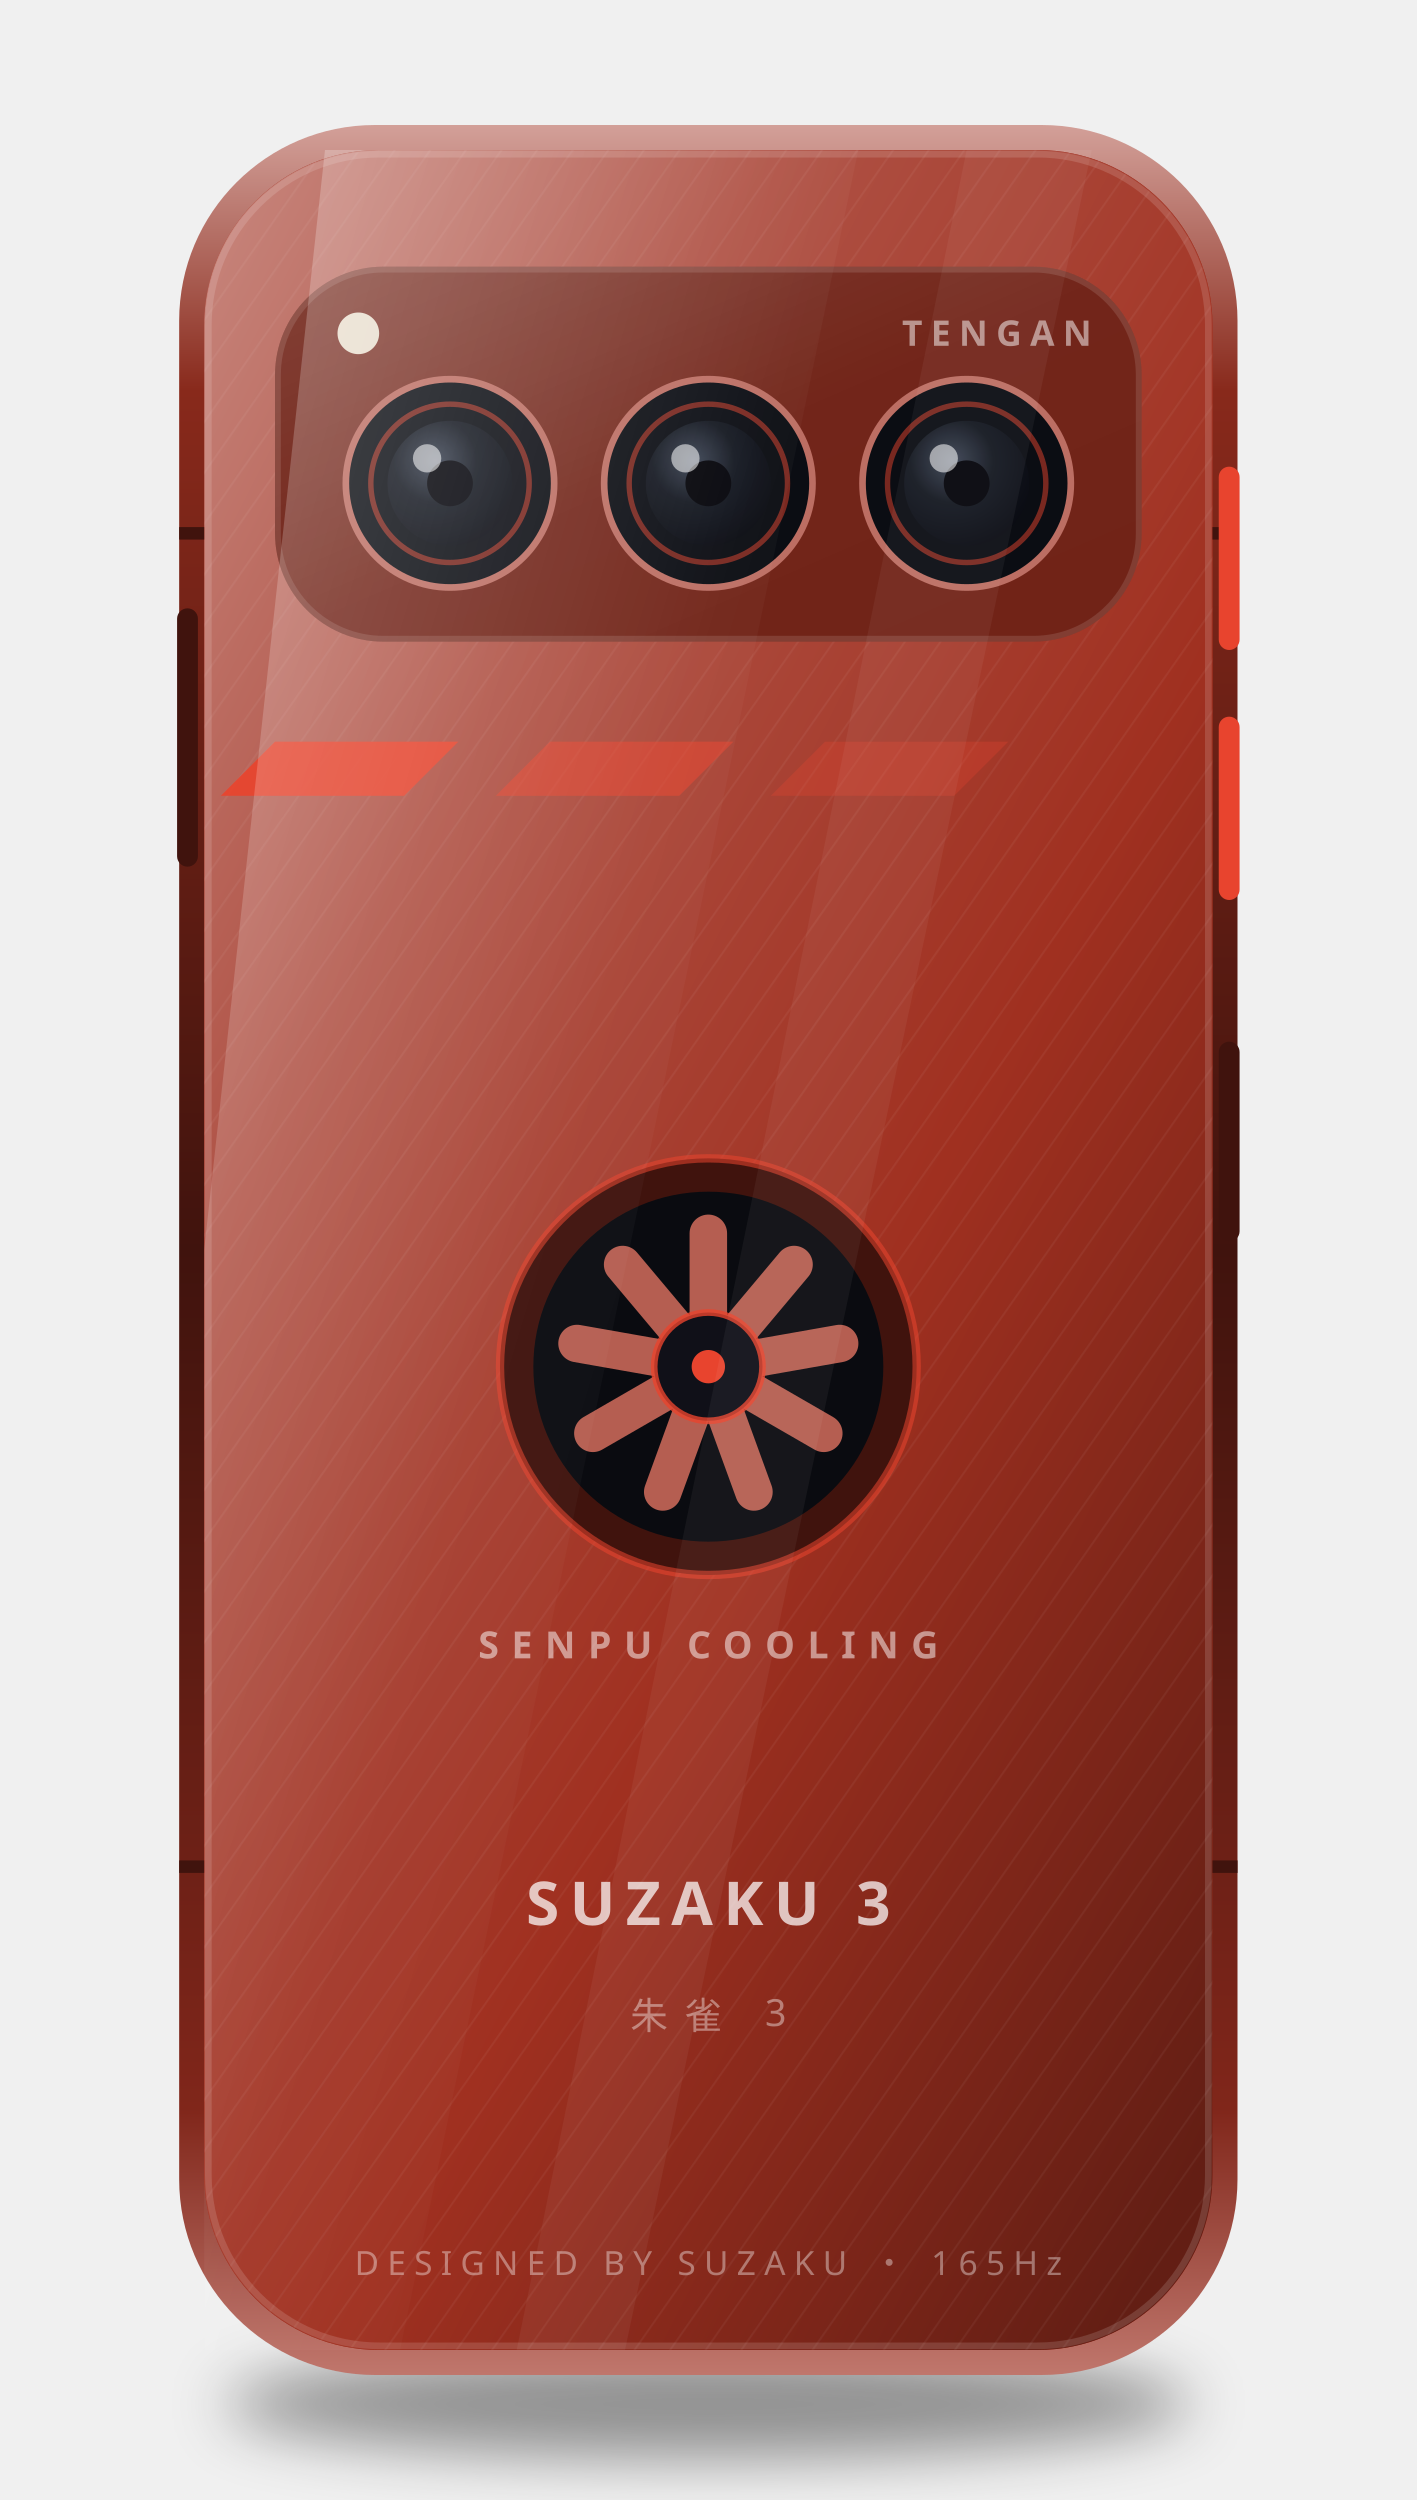
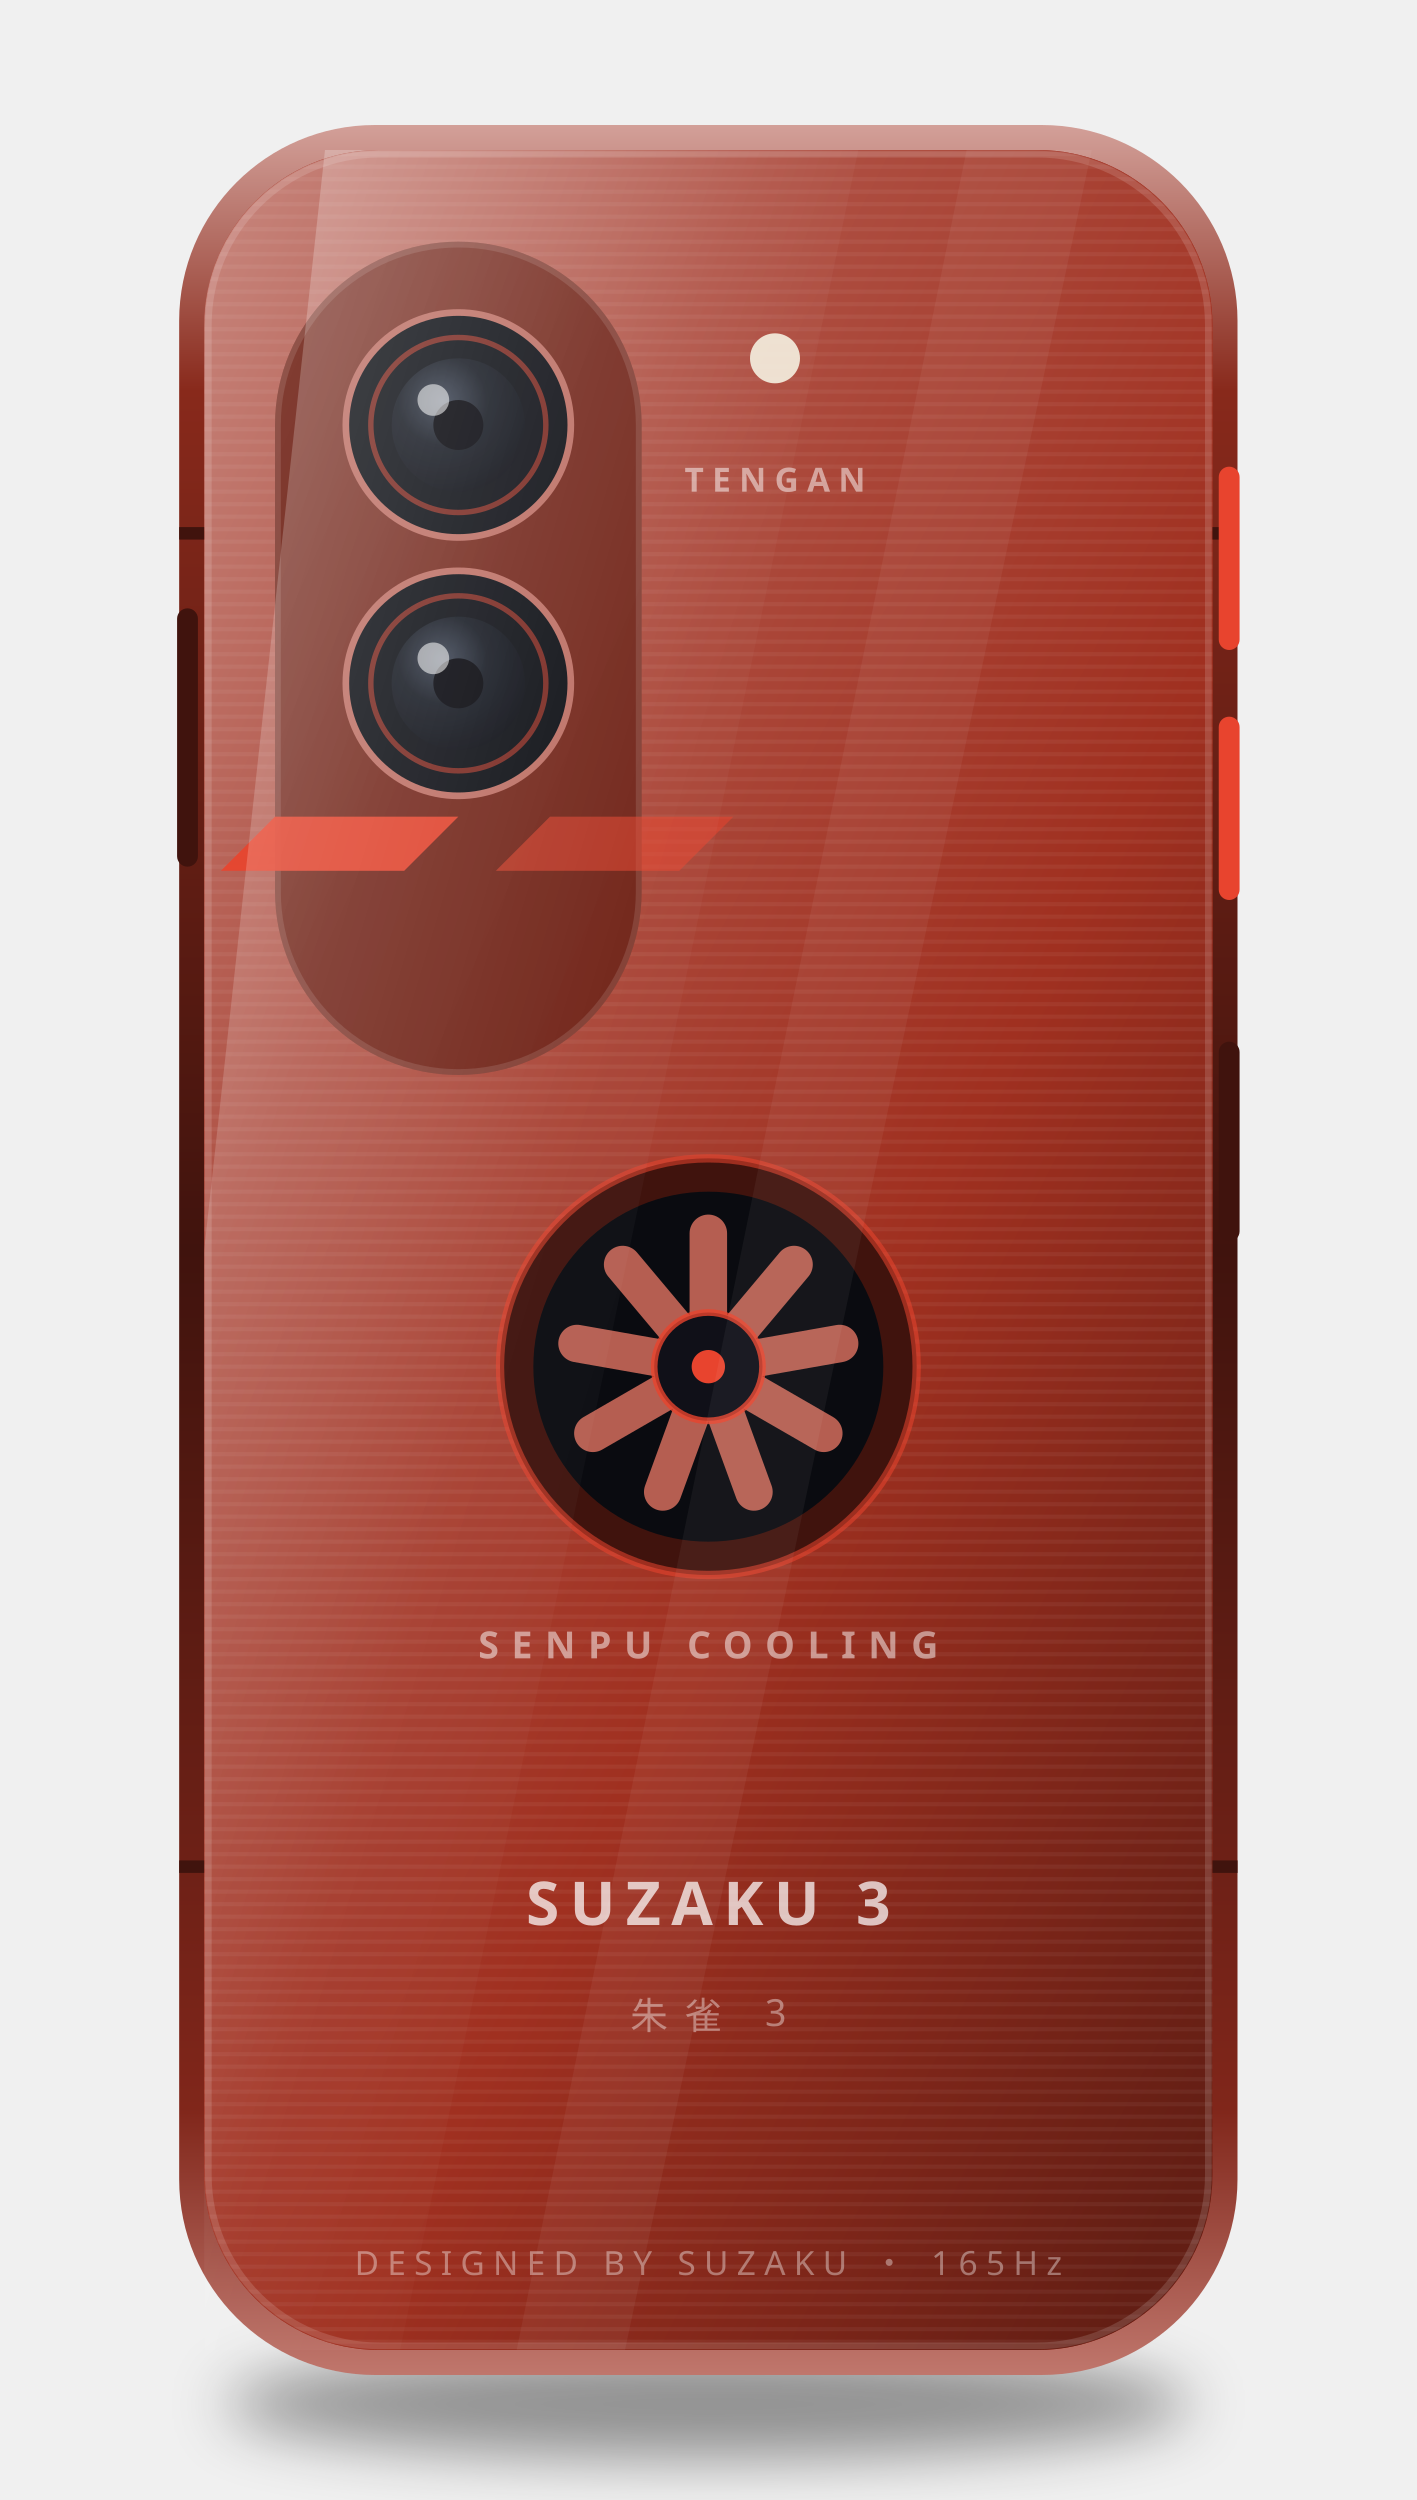
<svg xmlns="http://www.w3.org/2000/svg" viewBox="0 0 340 600" role="img" aria-label="SUZAKU 3">
  <defs>
    <linearGradient id="bodysuzaku31" x1="0" y1="0" x2="0.9" y2="1">
      <stop offset="0" stop-color="#c8877e" />
      <stop offset="0.28" stop-color="#af5144" />
      <stop offset="0.62" stop-color="#a03020" />
      <stop offset="1" stop-color="#631e14" />
    </linearGradient>
    <linearGradient id="framesuzaku31" x1="0" y1="0" x2="0" y2="1">
      <stop offset="0" stop-color="#d4a29b" />
      <stop offset="0.12" stop-color="#88291b" />
      <stop offset="0.5" stop-color="#40130d" />
      <stop offset="0.88" stop-color="#80261a" />
      <stop offset="1" stop-color="#c1786e" />
    </linearGradient>
    <radialGradient id="lenssuzaku31" cx="0.38" cy="0.32" r="0.95">
      <stop offset="0" stop-color="#3c4454" />
      <stop offset="0.35" stop-color="#141821" />
      <stop offset="1" stop-color="#04040a" />
    </radialGradient>
    <linearGradient id="sheensuzaku31" x1="0" y1="0" x2="1" y2="1">
      <stop offset="0" stop-color="#ffffff" stop-opacity="0.28" />
      <stop offset="0.5" stop-color="#ffffff" stop-opacity="0.03" />
      <stop offset="1" stop-color="#ffffff" stop-opacity="0" />
    </linearGradient>
-     <pattern id="texsuzaku31" width="7" height="7" patternUnits="userSpaceOnUse" patternTransform="rotate(35)">
-       <path d="M0 0 V7" stroke="#ffffff" stroke-opacity="0.045" stroke-width="1" />
+     <pattern id="texsuzaku31" width="6" height="3" patternUnits="userSpaceOnUse">
+       <path d="M0 1 H6" stroke="#ffffff" stroke-opacity="0.05" stroke-width="1" />
    </pattern>
    <filter id="softsuzaku31" x="-40%" y="-40%" width="180%" height="180%">
      <feGaussianBlur stdDeviation="7" />
    </filter>
  </defs>
  <ellipse cx="170" cy="577" rx="116" ry="13" fill="#000000" opacity="0.4" filter="url(#softsuzaku31)" />
  <rect x="43" y="30" width="254" height="540" rx="47" fill="url(#framesuzaku31)" />
  <rect x="49" y="36" width="242" height="528" rx="42" fill="#a03020" />
  <rect x="49" y="36" width="242" height="528" rx="42" fill="url(#bodysuzaku31)" />
  <rect x="49" y="36" width="242" height="528" rx="42" fill="url(#texsuzaku31)" />
  <rect x="50" y="37" width="240" height="526" rx="41" fill="none" stroke="#ffffff" stroke-opacity="0.14" stroke-width="1.6" />
  <path d="M43 128 h6 M43 448 h6 M291 128 h6 M291 448 h6" stroke="#40130d" stroke-width="3" />
-   <rect x="66" y="64" width="208" height="90" rx="26" fill="#702216" />
-   <rect x="66" y="64" width="208" height="90" rx="26" fill="url(#sheensuzaku31)" opacity="0.5" />
-   <rect x="66.7" y="64.7" width="206.6" height="88.6" rx="25.3" fill="none" stroke="#ffffff" stroke-opacity="0.12" stroke-width="1.4" />
-   <circle cx="86" cy="80" r="5" fill="#f4efdf" opacity="0.9" />
-   <text x="262" y="83" font-family="'Noto Sans JP',sans-serif" font-size="8.5" font-weight="700" fill="#ffffff" opacity="0.5" text-anchor="end" letter-spacing="2">TENGAN</text>
-   <circle cx="108" cy="116" r="25" fill="#0b0d13" stroke="#bc6e63" stroke-width="1.6" />
-   <circle cx="108" cy="116" r="19" fill="none" stroke="#e8442e" stroke-opacity="0.5" stroke-width="1.3" />
-   <circle cx="108" cy="116" r="15" fill="url(#lenssuzaku31)" />
-   <circle cx="108" cy="116" r="5.5" fill="#04040a" />
-   <circle cx="102.5" cy="110" r="3.4" fill="#ffffff" opacity="0.55" />
-   <circle cx="170" cy="116" r="25" fill="#0b0d13" stroke="#bc6e63" stroke-width="1.6" />
-   <circle cx="170" cy="116" r="19" fill="none" stroke="#e8442e" stroke-opacity="0.5" stroke-width="1.3" />
-   <circle cx="170" cy="116" r="15" fill="url(#lenssuzaku31)" />
-   <circle cx="170" cy="116" r="5.5" fill="#04040a" />
-   <circle cx="164.5" cy="110" r="3.4" fill="#ffffff" opacity="0.55" />
-   <circle cx="232" cy="116" r="25" fill="#0b0d13" stroke="#bc6e63" stroke-width="1.6" />
-   <circle cx="232" cy="116" r="19" fill="none" stroke="#e8442e" stroke-opacity="0.5" stroke-width="1.3" />
-   <circle cx="232" cy="116" r="15" fill="url(#lenssuzaku31)" />
-   <circle cx="232" cy="116" r="5.5" fill="#04040a" />
-   <circle cx="226.5" cy="110" r="3.4" fill="#ffffff" opacity="0.55" />
-   <path d="M66 178 h44 l-13 13 h-44 z" fill="#e8442e" opacity="0.92" />
-   <path d="M132 178 h44 l-13 13 h-44 z" fill="#e8442e" opacity="0.55" />
-   <path d="M198 178 h44 l-13 13 h-44 z" fill="#e8442e" opacity="0.28" />
+   <rect x="66" y="58" width="88" height="200" rx="44" fill="#702216" />
+   <rect x="66" y="58" width="88" height="200" rx="44" fill="url(#sheensuzaku31)" opacity="0.5" />
+   <rect x="66.7" y="58.7" width="86.6" height="198.6" rx="43.3" fill="none" stroke="#ffffff" stroke-opacity="0.12" stroke-width="1.4" />
+   <circle cx="186" cy="86" r="6" fill="#f4efdf" opacity="0.9" />
+   <text x="186" y="118" font-family="'Noto Sans JP',sans-serif" font-size="8" font-weight="700" fill="#ffffff" opacity="0.5" letter-spacing="2" text-anchor="middle">TENGAN</text>
+   <circle cx="110" cy="102" r="27" fill="#0b0d13" stroke="#bc6e63" stroke-width="1.6" />
+   <circle cx="110" cy="102" r="21" fill="none" stroke="#e8442e" stroke-opacity="0.5" stroke-width="1.3" />
+   <circle cx="110" cy="102" r="16" fill="url(#lenssuzaku31)" />
+   <circle cx="110" cy="102" r="6" fill="#04040a" />
+   <circle cx="104" cy="96" r="3.8" fill="#ffffff" opacity="0.55" />
+   <circle cx="110" cy="164" r="27" fill="#0b0d13" stroke="#bc6e63" stroke-width="1.6" />
+   <circle cx="110" cy="164" r="21" fill="none" stroke="#e8442e" stroke-opacity="0.5" stroke-width="1.3" />
+   <circle cx="110" cy="164" r="16" fill="url(#lenssuzaku31)" />
+   <circle cx="110" cy="164" r="6" fill="#04040a" />
+   <circle cx="104" cy="158" r="3.8" fill="#ffffff" opacity="0.55" />
+   <path d="M66 196 h44 l-13 13 h-44 z" fill="#e8442e" opacity="0.92" />
+   <path d="M132 196 h44 l-13 13 h-44 z" fill="#e8442e" opacity="0.55" />
  <circle cx="170" cy="328" r="50" fill="#40130d" />
  <circle cx="170" cy="328" r="50" fill="none" stroke="#e8442e" stroke-opacity="0.55" stroke-width="2" />
  <circle cx="170" cy="328" r="42" fill="#0a0b10" />
  <path d="M170 328 L170 296" stroke="#b55e51" stroke-width="9" stroke-linecap="round" transform="rotate(0 170 328)" />
  <path d="M170 328 L170 296" stroke="#b55e51" stroke-width="9" stroke-linecap="round" transform="rotate(40 170 328)" />
  <path d="M170 328 L170 296" stroke="#b55e51" stroke-width="9" stroke-linecap="round" transform="rotate(80 170 328)" />
  <path d="M170 328 L170 296" stroke="#b55e51" stroke-width="9" stroke-linecap="round" transform="rotate(120 170 328)" />
  <path d="M170 328 L170 296" stroke="#b55e51" stroke-width="9" stroke-linecap="round" transform="rotate(160 170 328)" />
  <path d="M170 328 L170 296" stroke="#b55e51" stroke-width="9" stroke-linecap="round" transform="rotate(200 170 328)" />
  <path d="M170 328 L170 296" stroke="#b55e51" stroke-width="9" stroke-linecap="round" transform="rotate(240 170 328)" />
  <path d="M170 328 L170 296" stroke="#b55e51" stroke-width="9" stroke-linecap="round" transform="rotate(280 170 328)" />
  <path d="M170 328 L170 296" stroke="#b55e51" stroke-width="9" stroke-linecap="round" transform="rotate(320 170 328)" />
  <circle cx="170" cy="328" r="13" fill="#101018" stroke="#e8442e" stroke-opacity="0.8" stroke-width="1.6" />
  <circle cx="170" cy="328" r="4" fill="#e8442e" />
  <text x="170" y="398" font-family="'Noto Sans JP',sans-serif" font-size="9" font-weight="700" fill="#ffffff" opacity="0.5" text-anchor="middle" letter-spacing="3">SENPU COOLING</text>
  <text x="170" y="462" font-family="'Noto Sans JP',sans-serif" font-size="14.5" font-weight="800" fill="#ffffff" opacity="0.72" text-anchor="middle" letter-spacing="2.5">SUZAKU 3</text>
  <text x="170" y="487" font-family="'Noto Sans JP',sans-serif" font-size="9" fill="#ffffff" opacity="0.4" text-anchor="middle" letter-spacing="4">朱雀 3</text>
  <text x="170" y="546" font-family="'Noto Sans JP',sans-serif" font-size="8" fill="#ffffff" opacity="0.38" text-anchor="middle" letter-spacing="2">DESIGNED BY SUZAKU ・ 165Hz</text>
  <path d="M78 36 L206 36 L96 564 L49 564 L49 300 Z" fill="url(#sheensuzaku31)" />
  <path d="M232 36 L262 36 L150 564 L124 564 Z" fill="#ffffff" opacity="0.05" />
  <rect x="292.5" y="112" width="5" height="44" rx="2.5" fill="#e8442e" />
  <rect x="292.5" y="172" width="5" height="44" rx="2.5" fill="#e8442e" />
  <rect x="292.5" y="250" width="5" height="48" rx="2.5" fill="#40130d" />
  <rect x="42.5" y="146" width="5" height="62" rx="2.5" fill="#40130d" />
</svg>
